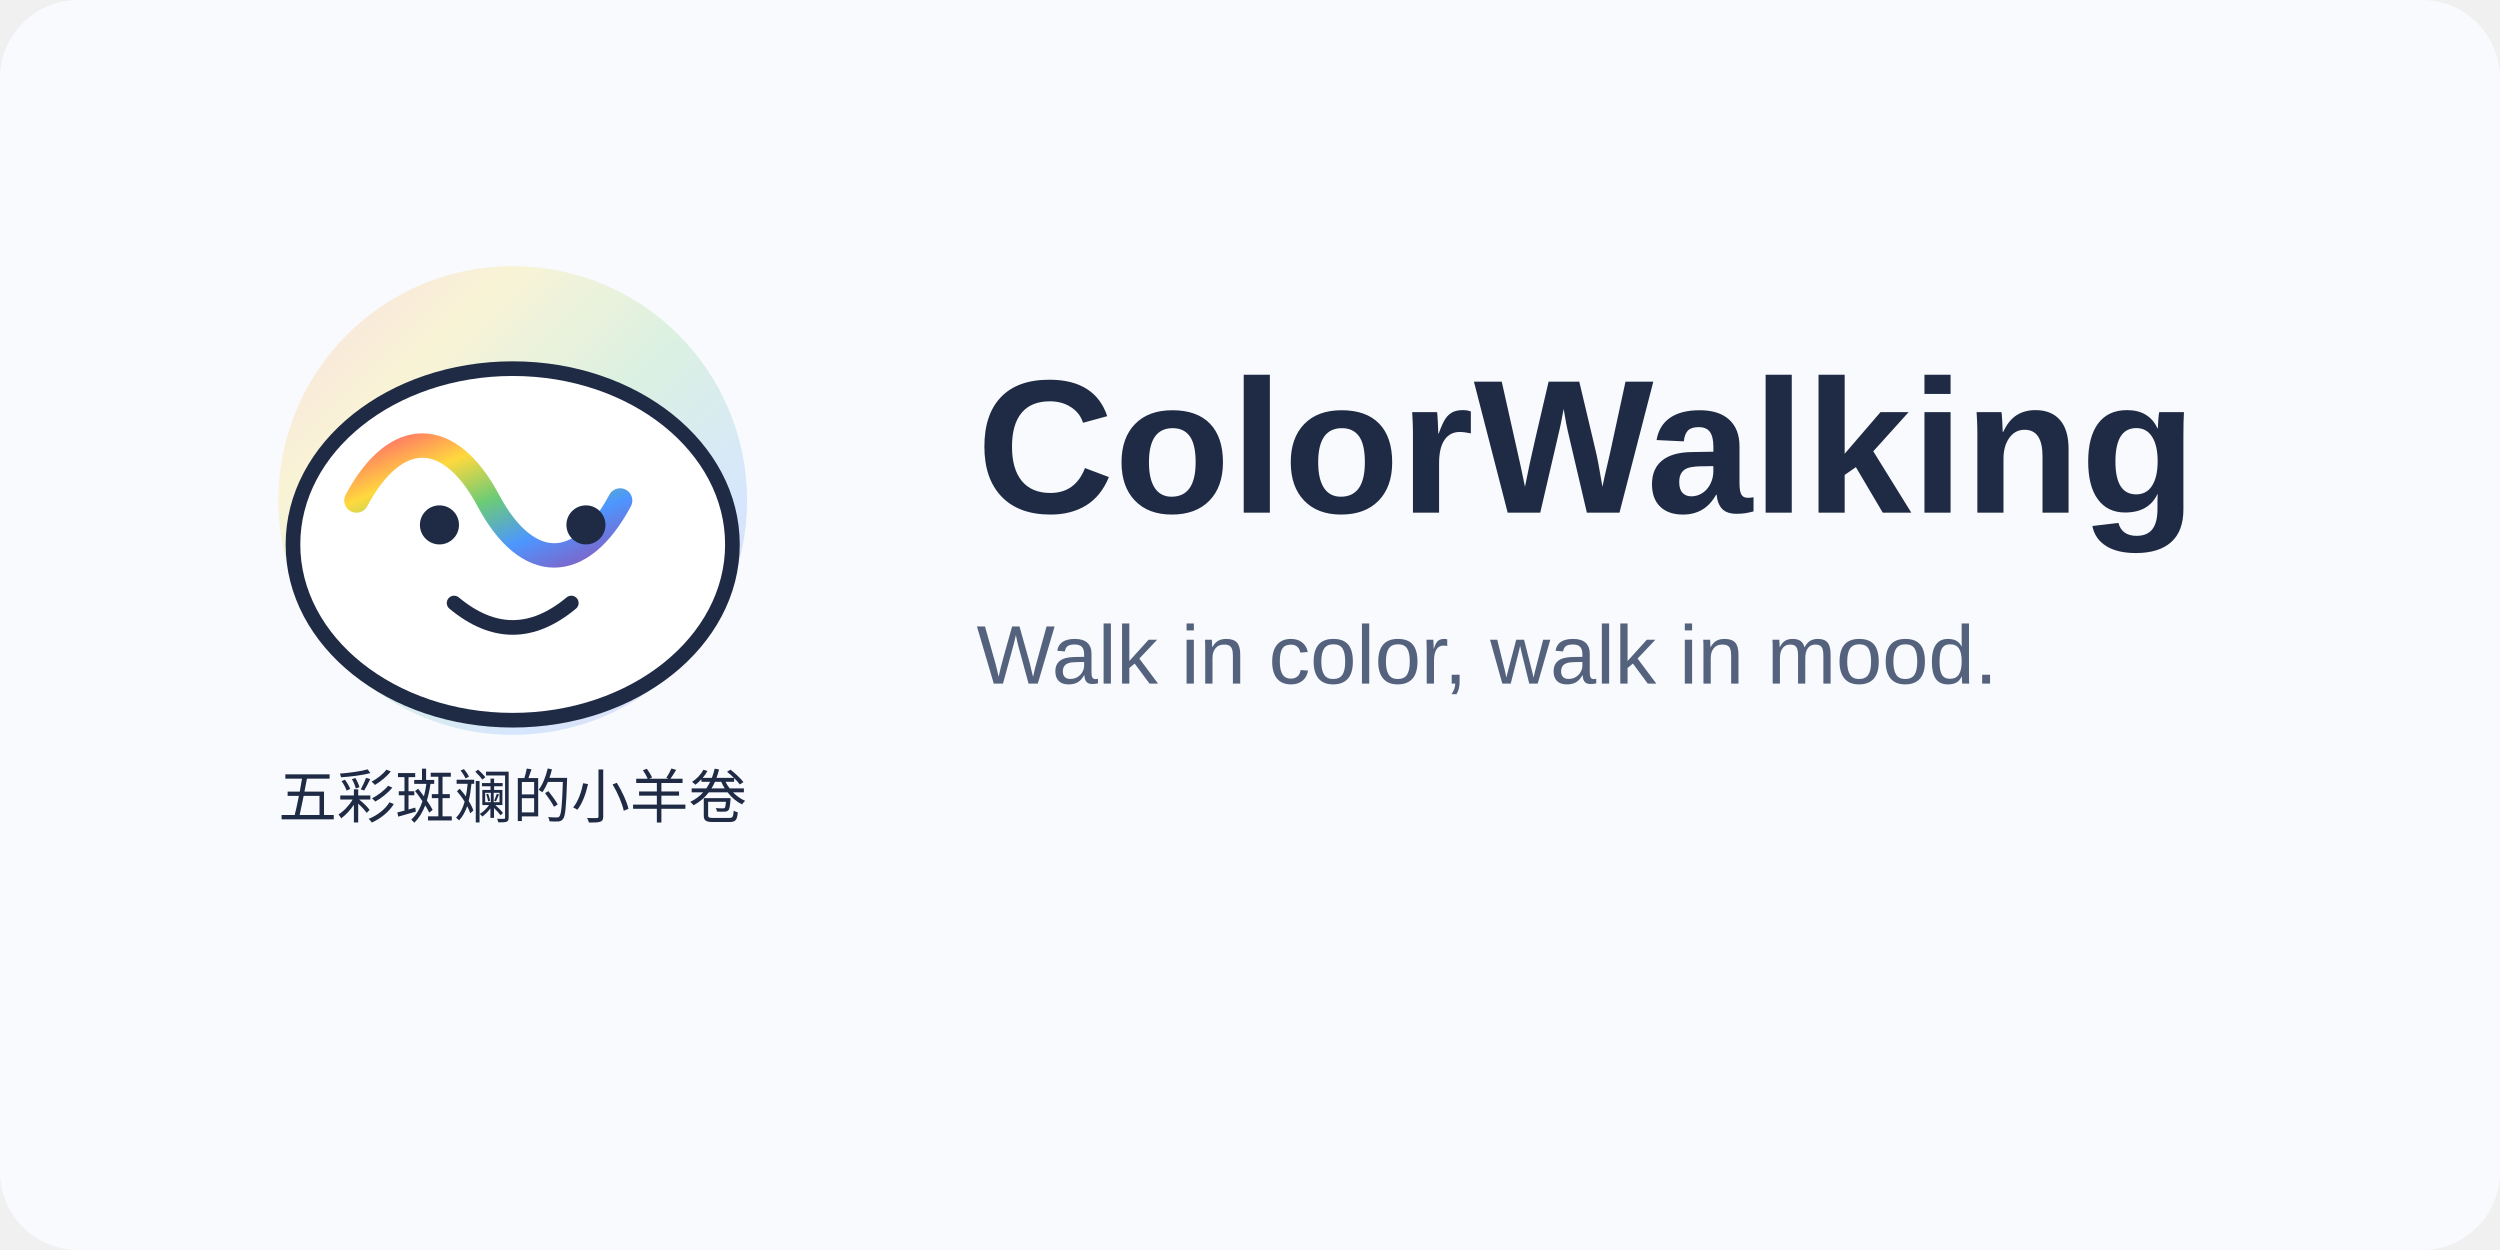
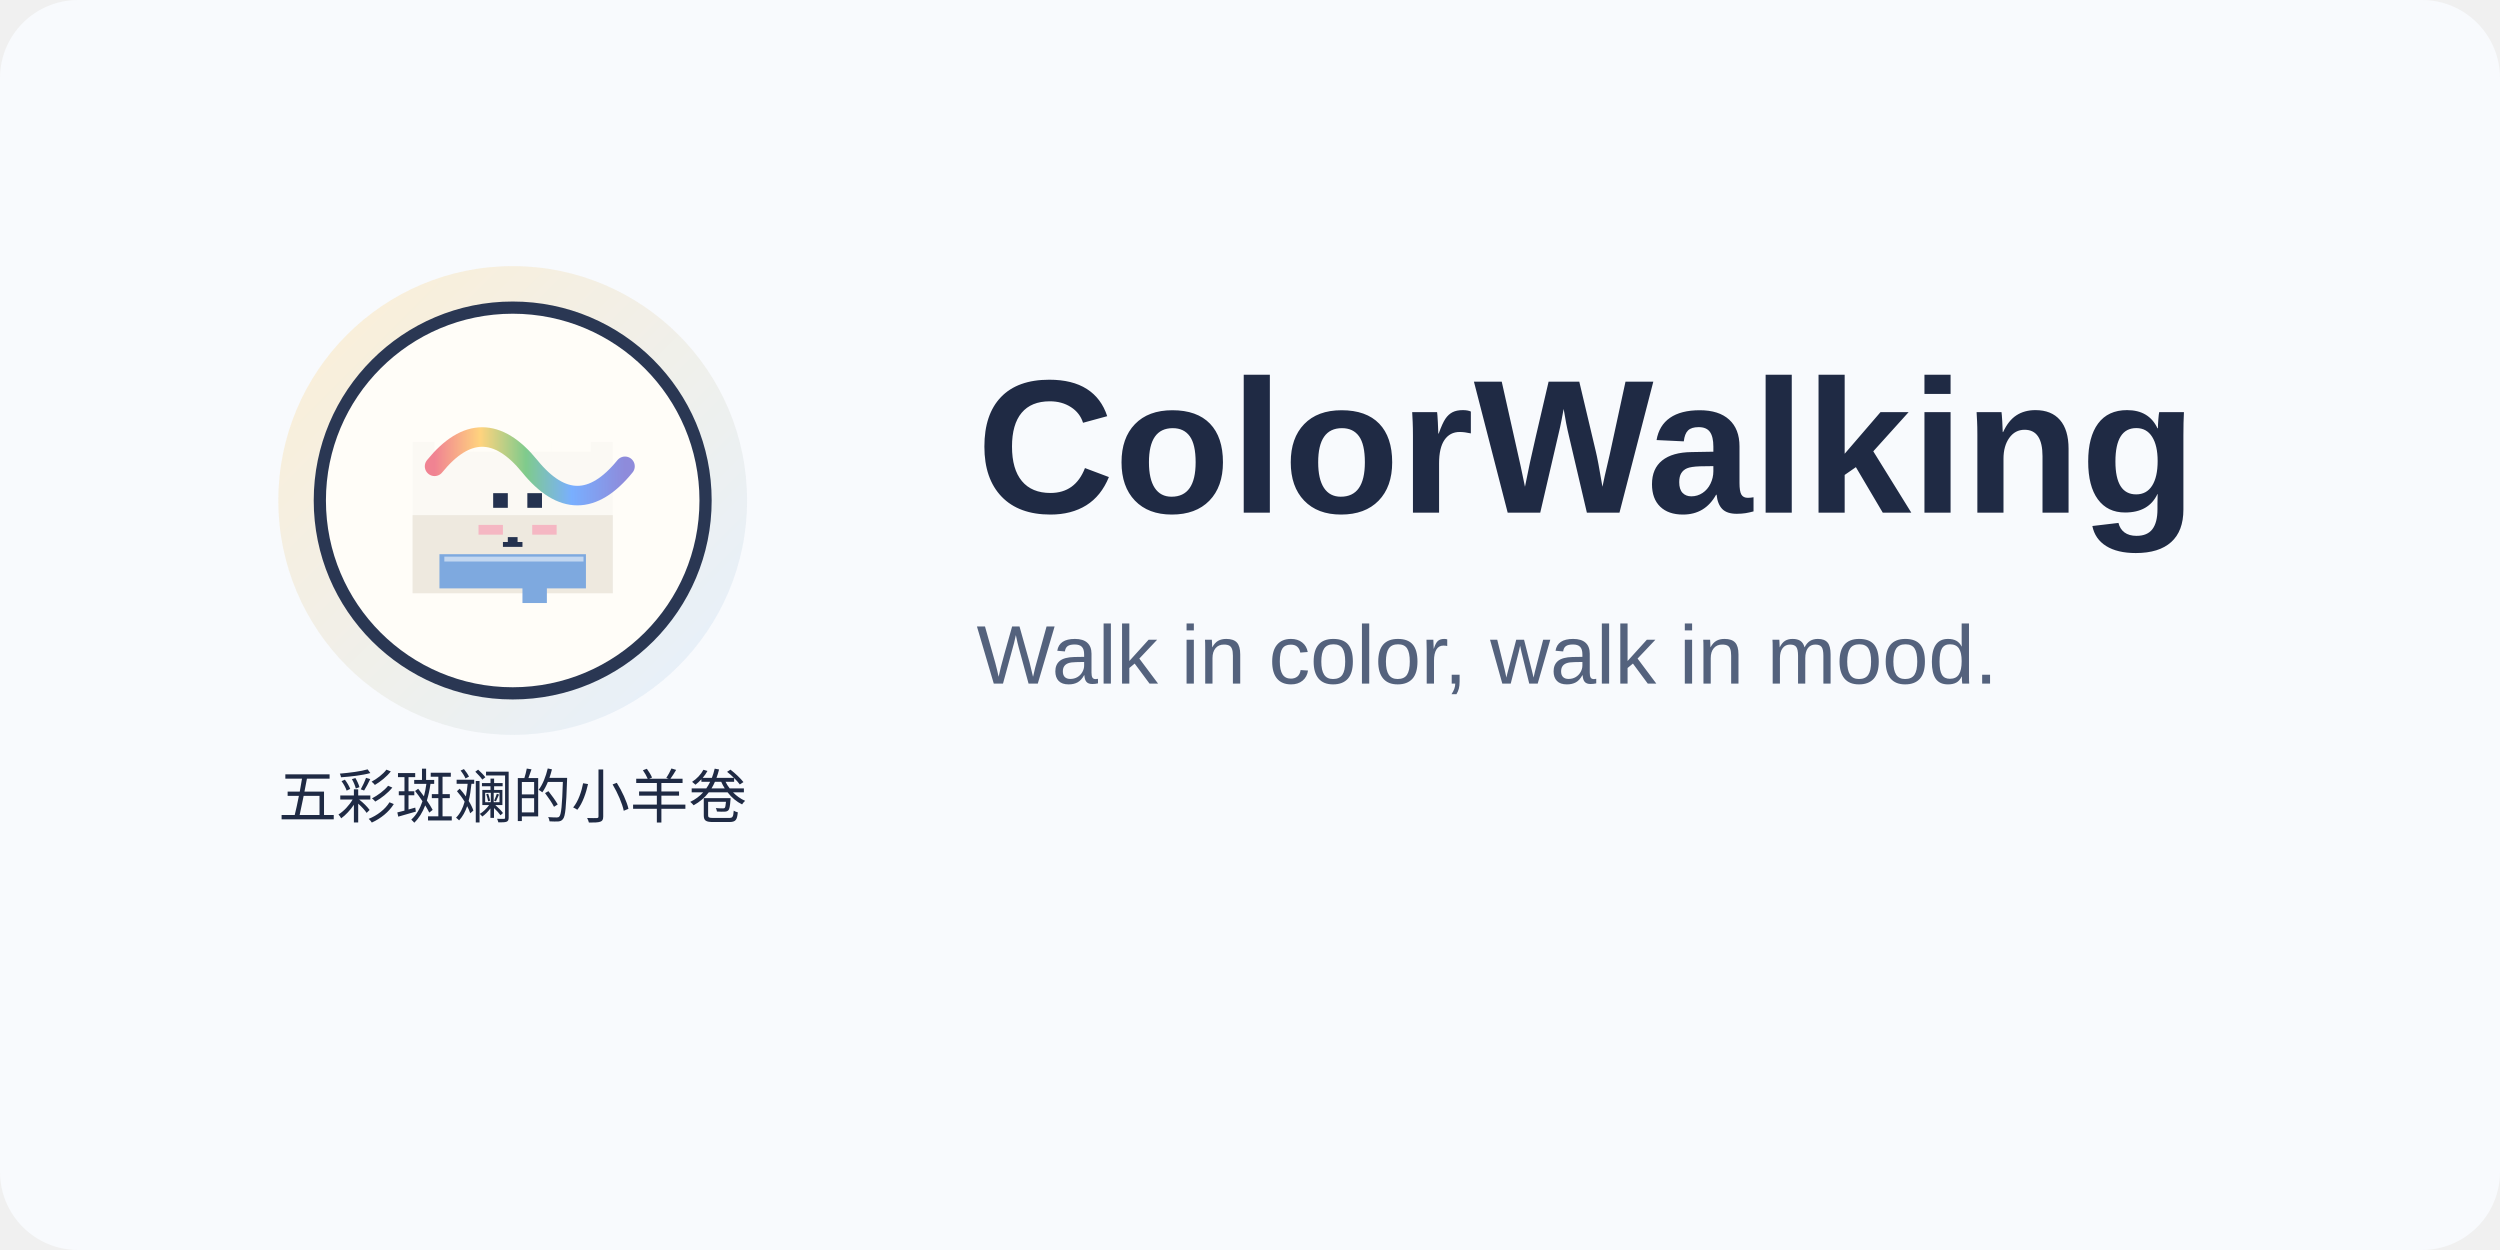
<svg xmlns="http://www.w3.org/2000/svg" width="1024" height="512" viewBox="0 0 1024 512">
  <defs>
-     <linearGradient id="brand" x1="0" y1="0" x2="1" y2="1">
-       <stop offset="0%" stop-color="#FF6B6B" />
-       <stop offset="25%" stop-color="#FFD93D" />
-       <stop offset="50%" stop-color="#6BCB77" />
-       <stop offset="75%" stop-color="#4D96FF" />
-       <stop offset="100%" stop-color="#845EC2" />
+     <linearGradient id="halo" x1="0" y1="0" x2="1" y2="1">
+       <stop offset="0%" stop-color="#FFE7B8" />
+       <stop offset="100%" stop-color="#D7E8FF" />
+     </linearGradient>
+     <linearGradient id="rainbow" x1="0" y1="0" x2="1" y2="0">
+       <stop offset="0%" stop-color="#F08392" />
+       <stop offset="24%" stop-color="#FFD37E" />
+       <stop offset="48%" stop-color="#7FCB8C" />
+       <stop offset="72%" stop-color="#79AFFF" />
+       <stop offset="100%" stop-color="#8E8BDB" />
    </linearGradient>
  </defs>
  <rect width="1024" height="512" rx="32" fill="#F8FAFD" />
  <g transform="translate(90,85)">
-     <circle cx="120" cy="120" r="96" fill="url(#brand)" opacity="0.2" />
-     <ellipse cx="120" cy="138" rx="90" ry="72" fill="#FFFFFF" stroke="#1F2A44" stroke-width="6" />
-     <path d="M56 120 C72 90, 94 90, 110 120 C126 150, 148 150, 164 120" fill="none" stroke="url(#brand)" stroke-width="10" stroke-linecap="round" />
-     <circle cx="90" cy="130" r="8" fill="#1F2A44" />
-     <circle cx="150" cy="130" r="8" fill="#1F2A44" />
-     <path d="M96 162 Q120 182 144 162" fill="none" stroke="#1F2A44" stroke-width="6" stroke-linecap="round" />
-     <text x="120" y="250" text-anchor="middle" font-size="24" font-family="Arial" fill="#1F2A44">五彩斑斓的小羊卷</text>
+     <circle cx="120" cy="120" r="96" fill="url(#halo)" opacity="0.58" />
+     <circle cx="120" cy="120" r="79" fill="#FFFDF8" stroke="#2A3753" stroke-width="5" />
+     <rect x="79" y="96" width="82" height="62" fill="#FBF9F4" />
+     <rect x="79" y="126" width="82" height="32" fill="#EEE9DF" />
+     <rect x="88" y="88" width="16" height="12" fill="#FFFDF8" />
+     <rect x="104" y="84" width="16" height="16" fill="#FFFDF8" />
+     <rect x="120" y="84" width="16" height="16" fill="#FFFDF8" />
+     <rect x="136" y="88" width="16" height="12" fill="#FFFDF8" />
+     <rect x="112" y="117" width="6" height="6" fill="#24324F" />
+     <rect x="126" y="117" width="6" height="6" fill="#24324F" />
+     <rect x="106" y="130" width="10" height="4" fill="#F5B7C3" />
+     <rect x="128" y="130" width="10" height="4" fill="#F5B7C3" />
+     <rect x="118" y="135" width="4" height="2" fill="#24324F" />
+     <rect x="116" y="137" width="8" height="2" fill="#24324F" />
+     <rect x="90" y="142" width="60" height="14" fill="#7EA9DF" />
+     <rect x="124" y="150" width="10" height="12" fill="#7EA9DF" />
+     <rect x="92" y="143" width="57" height="2" fill="#FFFFFF88" />
+     <path d="M88 106 C101 90, 114 90, 127 106 C140 122, 153 122, 166 106" fill="none" stroke="url(#rainbow)" stroke-width="8" stroke-linecap="round" />
+     <text x="120" y="250" text-anchor="middle" font-size="24" font-family="Arial, PingFang SC, Microsoft YaHei, sans-serif" fill="#1F2A44">五彩斑斓的小羊卷</text>
  </g>
-   <text x="400" y="210" font-size="78" font-weight="700" font-family="Arial" fill="#1F2A44">ColorWalking</text>
-   <text x="400" y="280" font-size="34" font-family="Arial" fill="#54627D">Walk in color, walk in mood.</text>
+   <text x="400" y="210" font-size="78" font-weight="700" font-family="Arial, PingFang SC, Microsoft YaHei, sans-serif" fill="#1F2A44">ColorWalking</text>
+   <text x="400" y="280" font-size="34" font-family="Arial, PingFang SC, Microsoft YaHei, sans-serif" fill="#54627D">Walk in color, walk in mood.</text>
</svg>
